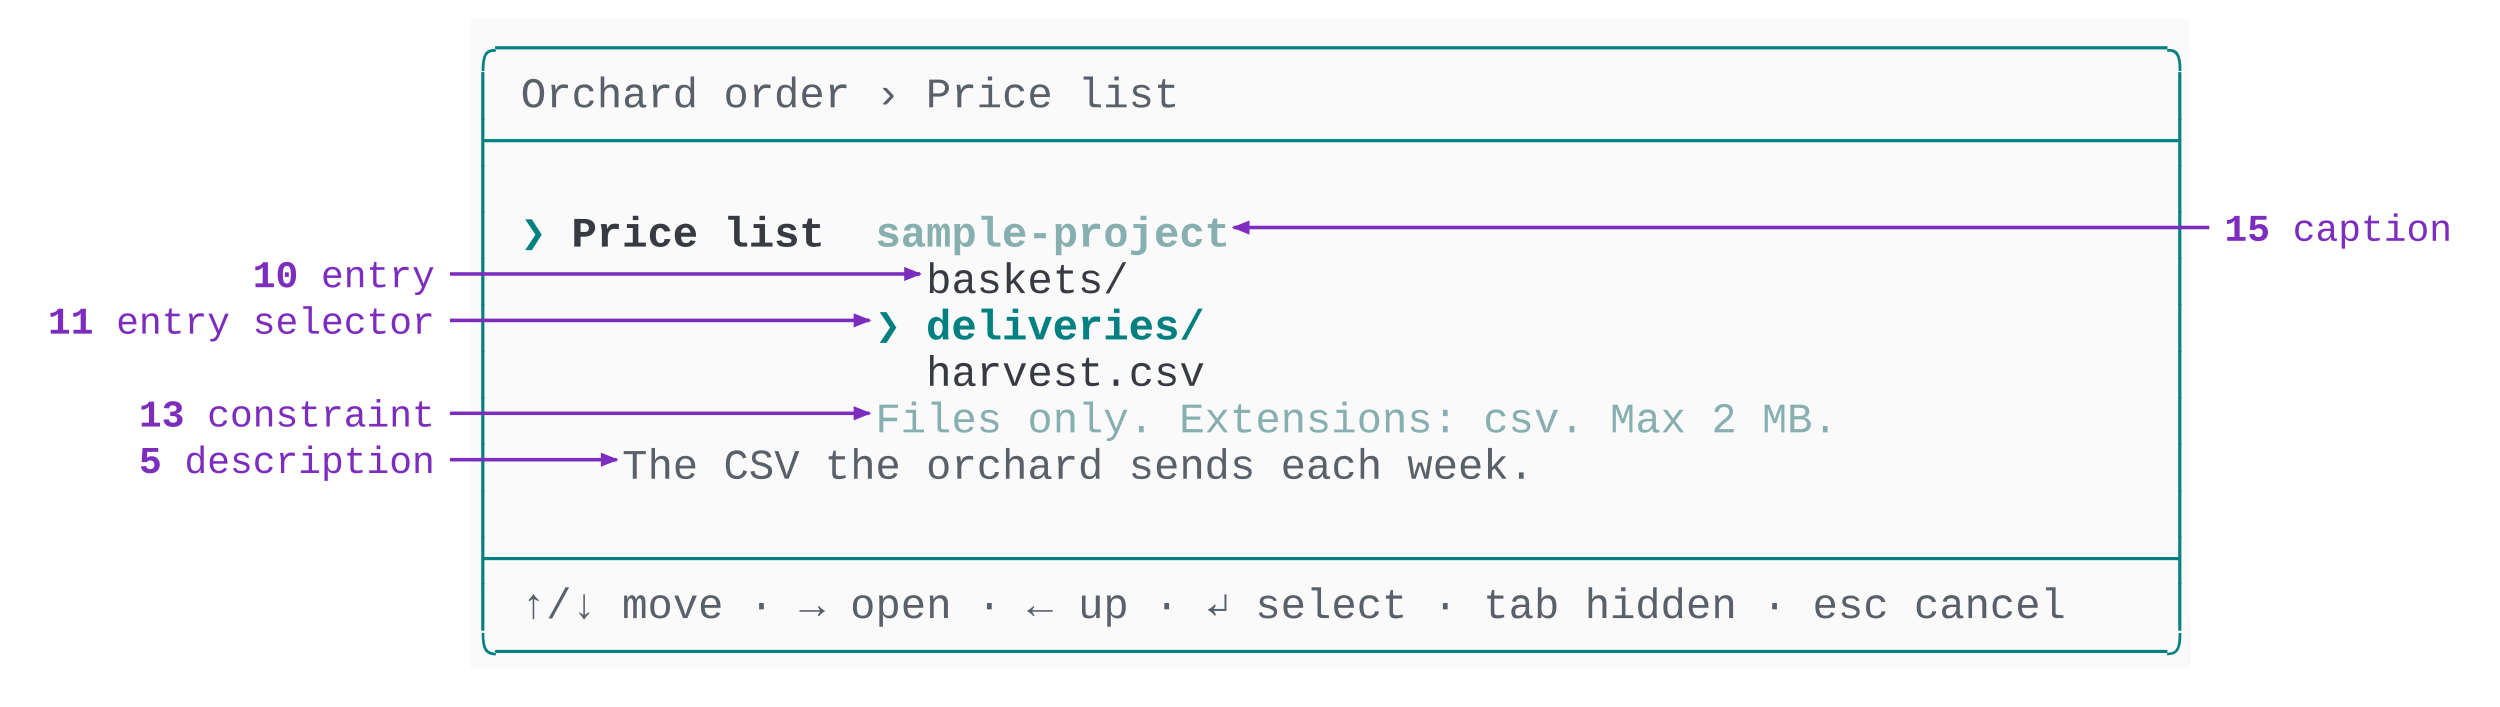
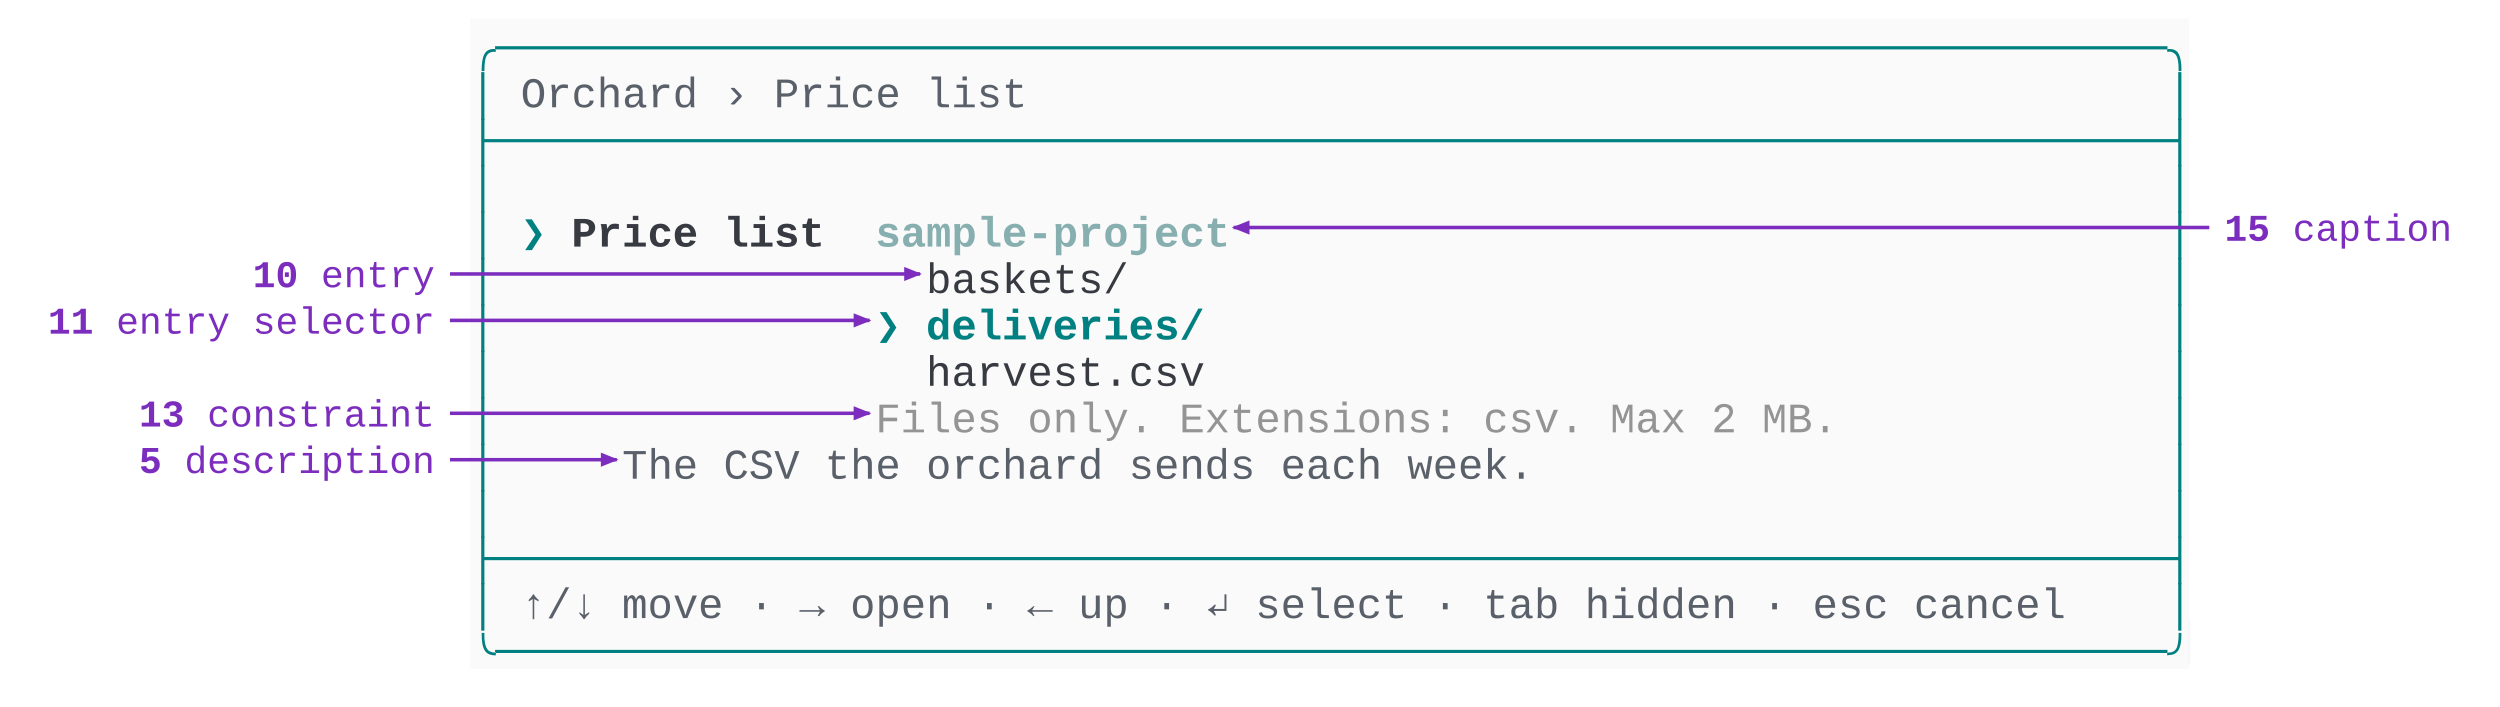
<svg xmlns="http://www.w3.org/2000/svg" xmlns:xlink="http://www.w3.org/1999/xlink" width="989.00" height="279.53">
  <defs>
    <marker id="anatomy-arrow" viewBox="0 0 10 10" refX="9" refY="5" markerWidth="5" markerHeight="5" orient="auto-start-reverse">
      <path d="M 0 1 L 10 5 L 0 9 z" fill="rgb(124,45,190)" />
    </marker>
  </defs>
  <g transform="translate(186.00,7.35)">
    <svg width="680" height="257.18">
      <rect width="680" height="257.18" rx="0" ry="0" class="a" />
      <svg height="257.18" viewBox="0 0 68 25.718" width="680">
-         <style>.a{fill:rgb(250,250,250)}.b{font-family:Consolas,"Courier New",Courier,"Liberation Mono",monospace}.c{fill:rgb(0,128,128);white-space:pre}.d{fill:transparent}.e{fill:rgb(82,139,255)}.f{fill:rgb(90,96,105);white-space:pre}.g{fill:rgb(0,128,128);font-weight:bold;white-space:pre}.h{fill:rgb(56,58,66);font-weight:bold;white-space:pre}.i{fill:rgb(135,175,175);font-weight:bold;white-space:pre}.j{fill:rgb(56,58,66);white-space:pre}.k{fill:rgb(135,175,175);white-space:pre}</style>
+         <style>.a{fill:rgb(250,250,250)}.b{font-family:Consolas,"Courier New",Courier,"Liberation Mono",monospace}.c{fill:rgb(0,128,128);white-space:pre}.d{fill:transparent}.e{fill:rgb(82,139,255)}.f{fill:rgb(90,96,105);white-space:pre}.g{fill:rgb(0,128,128);font-weight:bold;white-space:pre}.h{fill:rgb(56,58,66);font-weight:bold;white-space:pre}.i{fill:rgb(135,175,175);font-weight:bold;white-space:pre}.j{fill:rgb(56,58,66);white-space:pre}.k{fill:rgb(148,148,148);white-space:pre}</style>
        <g font-family="Consolas, &quot;Courier New&quot;, Courier, &quot;Liberation Mono&quot;, monospace" font-size="1.67" class="b">
          <defs>
            <symbol id="1">
              <text x="0" y="1.67" class="c" textLength="68.136" lengthAdjust="spacingAndGlyphs">├──────────────────────────────────────────────────────────────────┤</text>
            </symbol>
            <symbol id="2">
              <text x="0" y="1.67" class="c" textLength="1.002" lengthAdjust="spacingAndGlyphs">│</text>
              <text x="67.134" y="1.67" class="c" textLength="1.002" lengthAdjust="spacingAndGlyphs">│</text>
            </symbol>
            <symbol id="a">
              <rect height="14" width="68" x="0" y="0" class="d" />
            </symbol>
            <symbol id="b">
              <rect height="1.837" width="1.102" class="e" />
            </symbol>
          </defs>
          <rect height="25.718" width="68" class="a" />
          <svg x="0" y="0" width="68">
            <svg x="0">
              <use xlink:href="#a" />
              <use xlink:href="#b" x="67.996" y="23.706" />
              <text x="0" y="1.67" class="c" textLength="68.136" lengthAdjust="spacingAndGlyphs">╭──────────────────────────────────────────────────────────────────╮</text>
              <text x="0" y="3.507" class="c" textLength="1.002" lengthAdjust="spacingAndGlyphs">│</text>
              <text x="2.004" y="3.507" class="f" textLength="7.014" lengthAdjust="spacingAndGlyphs">Orchard</text>
-               <text x="10.02" y="3.507" class="f" textLength="5.01" lengthAdjust="spacingAndGlyphs">order</text>
-               <text x="16.032" y="3.507" class="f" textLength="1.002" lengthAdjust="spacingAndGlyphs">›</text>
-               <text x="18.036" y="3.507" class="f" textLength="5.01" lengthAdjust="spacingAndGlyphs">Price</text>
-               <text x="24.048" y="3.507" class="f" textLength="4.008" lengthAdjust="spacingAndGlyphs">list</text>
+               <text x="10.02" y="3.507" class="f" textLength="1.002" lengthAdjust="spacingAndGlyphs">›</text>
+               <text x="12.024" y="3.507" class="f" textLength="5.01" lengthAdjust="spacingAndGlyphs">Price</text>
+               <text x="18.036" y="3.507" class="f" textLength="4.008" lengthAdjust="spacingAndGlyphs">list</text>
              <text x="67.134" y="3.507" class="c" textLength="1.002" lengthAdjust="spacingAndGlyphs">│</text>
              <use xlink:href="#1" y="3.674" />
              <use xlink:href="#2" y="5.511" />
              <text x="0" y="9.018" class="c" textLength="1.002" lengthAdjust="spacingAndGlyphs">│</text>
              <text x="2.004" y="9.018" class="g" textLength="1.002" lengthAdjust="spacingAndGlyphs">❯</text>
              <text x="4.008" y="9.018" class="h" textLength="5.01" lengthAdjust="spacingAndGlyphs">Price</text>
              <text x="10.02" y="9.018" class="h" textLength="4.008" lengthAdjust="spacingAndGlyphs">list</text>
              <text x="16.032" y="9.018" class="i" textLength="14.028" lengthAdjust="spacingAndGlyphs">sample-project</text>
              <text x="67.134" y="9.018" class="c" textLength="1.002" lengthAdjust="spacingAndGlyphs">│</text>
              <text x="0" y="10.855" class="c" textLength="1.002" lengthAdjust="spacingAndGlyphs">│</text>
              <text x="18.036" y="10.855" class="j" textLength="8.016" lengthAdjust="spacingAndGlyphs">baskets/</text>
              <text x="67.134" y="10.855" class="c" textLength="1.002" lengthAdjust="spacingAndGlyphs">│</text>
              <text x="0" y="12.692" class="c" textLength="1.002" lengthAdjust="spacingAndGlyphs">│</text>
              <text x="16.032" y="12.692" class="g" textLength="1.002" lengthAdjust="spacingAndGlyphs">❯</text>
              <text x="18.036" y="12.692" class="g" textLength="11.022" lengthAdjust="spacingAndGlyphs">deliveries/</text>
              <text x="67.134" y="12.692" class="c" textLength="1.002" lengthAdjust="spacingAndGlyphs">│</text>
              <text x="0" y="14.529" class="c" textLength="1.002" lengthAdjust="spacingAndGlyphs">│</text>
              <text x="18.036" y="14.529" class="j" textLength="11.022" lengthAdjust="spacingAndGlyphs">harvest.csv</text>
              <text x="67.134" y="14.529" class="c" textLength="1.002" lengthAdjust="spacingAndGlyphs">│</text>
              <text x="0" y="16.366" class="c" textLength="1.002" lengthAdjust="spacingAndGlyphs">│</text>
              <text x="16.032" y="16.366" class="k" textLength="5.01" lengthAdjust="spacingAndGlyphs">Files</text>
              <text x="22.044" y="16.366" class="k" textLength="5.01" lengthAdjust="spacingAndGlyphs">only.</text>
              <text x="28.056" y="16.366" class="k" textLength="11.022" lengthAdjust="spacingAndGlyphs">Extensions:</text>
              <text x="40.08" y="16.366" class="k" textLength="4.008" lengthAdjust="spacingAndGlyphs">csv.</text>
              <text x="45.09" y="16.366" class="k" textLength="3.006" lengthAdjust="spacingAndGlyphs">Max</text>
              <text x="49.098" y="16.366" class="k" textLength="1.002" lengthAdjust="spacingAndGlyphs">2</text>
              <text x="51.102" y="16.366" class="k" textLength="3.006" lengthAdjust="spacingAndGlyphs">MB.</text>
              <text x="67.134" y="16.366" class="c" textLength="1.002" lengthAdjust="spacingAndGlyphs">│</text>
              <text x="0" y="18.203" class="c" textLength="1.002" lengthAdjust="spacingAndGlyphs">│</text>
              <text x="6.012" y="18.203" class="f" textLength="3.006" lengthAdjust="spacingAndGlyphs">The</text>
              <text x="10.02" y="18.203" class="f" textLength="3.006" lengthAdjust="spacingAndGlyphs">CSV</text>
              <text x="14.028" y="18.203" class="f" textLength="3.006" lengthAdjust="spacingAndGlyphs">the</text>
              <text x="18.036" y="18.203" class="f" textLength="7.014" lengthAdjust="spacingAndGlyphs">orchard</text>
              <text x="26.052" y="18.203" class="f" textLength="5.01" lengthAdjust="spacingAndGlyphs">sends</text>
              <text x="32.064" y="18.203" class="f" textLength="4.008" lengthAdjust="spacingAndGlyphs">each</text>
              <text x="37.074" y="18.203" class="f" textLength="5.01" lengthAdjust="spacingAndGlyphs">week.</text>
              <text x="67.134" y="18.203" class="c" textLength="1.002" lengthAdjust="spacingAndGlyphs">│</text>
              <use xlink:href="#2" y="18.37" />
              <use xlink:href="#1" y="20.207" />
              <text x="0" y="23.714" class="c" textLength="1.002" lengthAdjust="spacingAndGlyphs">│</text>
              <text x="2.004" y="23.714" class="f" textLength="3.006" lengthAdjust="spacingAndGlyphs">↑/↓</text>
              <text x="6.012" y="23.714" class="f" textLength="4.008" lengthAdjust="spacingAndGlyphs">move</text>
              <text x="11.022" y="23.714" class="f" textLength="1.002" lengthAdjust="spacingAndGlyphs">·</text>
              <text x="13.026" y="23.714" class="f" textLength="1.002" lengthAdjust="spacingAndGlyphs">→</text>
              <text x="15.03" y="23.714" class="f" textLength="4.008" lengthAdjust="spacingAndGlyphs">open</text>
              <text x="20.04" y="23.714" class="f" textLength="1.002" lengthAdjust="spacingAndGlyphs">·</text>
              <text x="22.044" y="23.714" class="f" textLength="1.002" lengthAdjust="spacingAndGlyphs">←</text>
              <text x="24.048" y="23.714" class="f" textLength="2.004" lengthAdjust="spacingAndGlyphs">up</text>
              <text x="27.054" y="23.714" class="f" textLength="1.002" lengthAdjust="spacingAndGlyphs">·</text>
              <text x="29.058" y="23.714" class="f" textLength="1.002" lengthAdjust="spacingAndGlyphs">↵</text>
              <text x="31.062" y="23.714" class="f" textLength="6.012" lengthAdjust="spacingAndGlyphs">select</text>
              <text x="38.076" y="23.714" class="f" textLength="1.002" lengthAdjust="spacingAndGlyphs">·</text>
              <text x="40.08" y="23.714" class="f" textLength="3.006" lengthAdjust="spacingAndGlyphs">tab</text>
              <text x="44.088" y="23.714" class="f" textLength="6.012" lengthAdjust="spacingAndGlyphs">hidden</text>
              <text x="51.102" y="23.714" class="f" textLength="1.002" lengthAdjust="spacingAndGlyphs">·</text>
              <text x="53.106" y="23.714" class="f" textLength="3.006" lengthAdjust="spacingAndGlyphs">esc</text>
              <text x="57.114" y="23.714" class="f" textLength="6.012" lengthAdjust="spacingAndGlyphs">cancel</text>
              <text x="67.134" y="23.714" class="c" textLength="1.002" lengthAdjust="spacingAndGlyphs">│</text>
              <text x="0" y="25.551" class="c" textLength="68.136" lengthAdjust="spacingAndGlyphs">╰──────────────────────────────────────────────────────────────────╯</text>
            </svg>
          </svg>
        </g>
      </svg>
    </svg>
  </g>
  <g>
    <path d="M 874.00 90.01 L 872.00 90.01 L 488.00 90.01" fill="none" stroke="rgb(124,45,190)" stroke-width="1.4" stroke-linejoin="round" marker-end="url(#anatomy-arrow)" />
    <text x="880.00" y="95.26" text-anchor="start" fill="rgb(124,45,190)" font-family="Consolas, &quot;Courier New&quot;, Courier, monospace" font-size="15.0">
      <tspan font-weight="bold">15</tspan>  caption</text>
    <path d="M 178.00 108.38 L 180.00 108.38 L 364.00 108.38" fill="none" stroke="rgb(124,45,190)" stroke-width="1.4" stroke-linejoin="round" marker-end="url(#anatomy-arrow)" />
    <text x="172.00" y="113.63" text-anchor="end" fill="rgb(124,45,190)" font-family="Consolas, &quot;Courier New&quot;, Courier, monospace" font-size="15.0">
      <tspan font-weight="bold">10</tspan>  entry</text>
    <path d="M 178.00 126.75 L 180.00 126.75 L 344.00 126.75" fill="none" stroke="rgb(124,45,190)" stroke-width="1.4" stroke-linejoin="round" marker-end="url(#anatomy-arrow)" />
    <text x="172.00" y="132.00" text-anchor="end" fill="rgb(124,45,190)" font-family="Consolas, &quot;Courier New&quot;, Courier, monospace" font-size="15.0">
      <tspan font-weight="bold">11</tspan>  entry selector</text>
    <path d="M 178.00 163.49 L 180.00 163.49 L 344.00 163.49" fill="none" stroke="rgb(124,45,190)" stroke-width="1.4" stroke-linejoin="round" marker-end="url(#anatomy-arrow)" />
    <text x="172.00" y="168.74" text-anchor="end" fill="rgb(124,45,190)" font-family="Consolas, &quot;Courier New&quot;, Courier, monospace" font-size="15.0">
      <tspan font-weight="bold">13</tspan>  constraint</text>
    <path d="M 178.00 181.86 L 180.00 181.86 L 244.00 181.86" fill="none" stroke="rgb(124,45,190)" stroke-width="1.4" stroke-linejoin="round" marker-end="url(#anatomy-arrow)" />
    <text x="172.00" y="187.11" text-anchor="end" fill="rgb(124,45,190)" font-family="Consolas, &quot;Courier New&quot;, Courier, monospace" font-size="15.0">
      <tspan font-weight="bold">5</tspan>  description</text>
  </g>
</svg>
